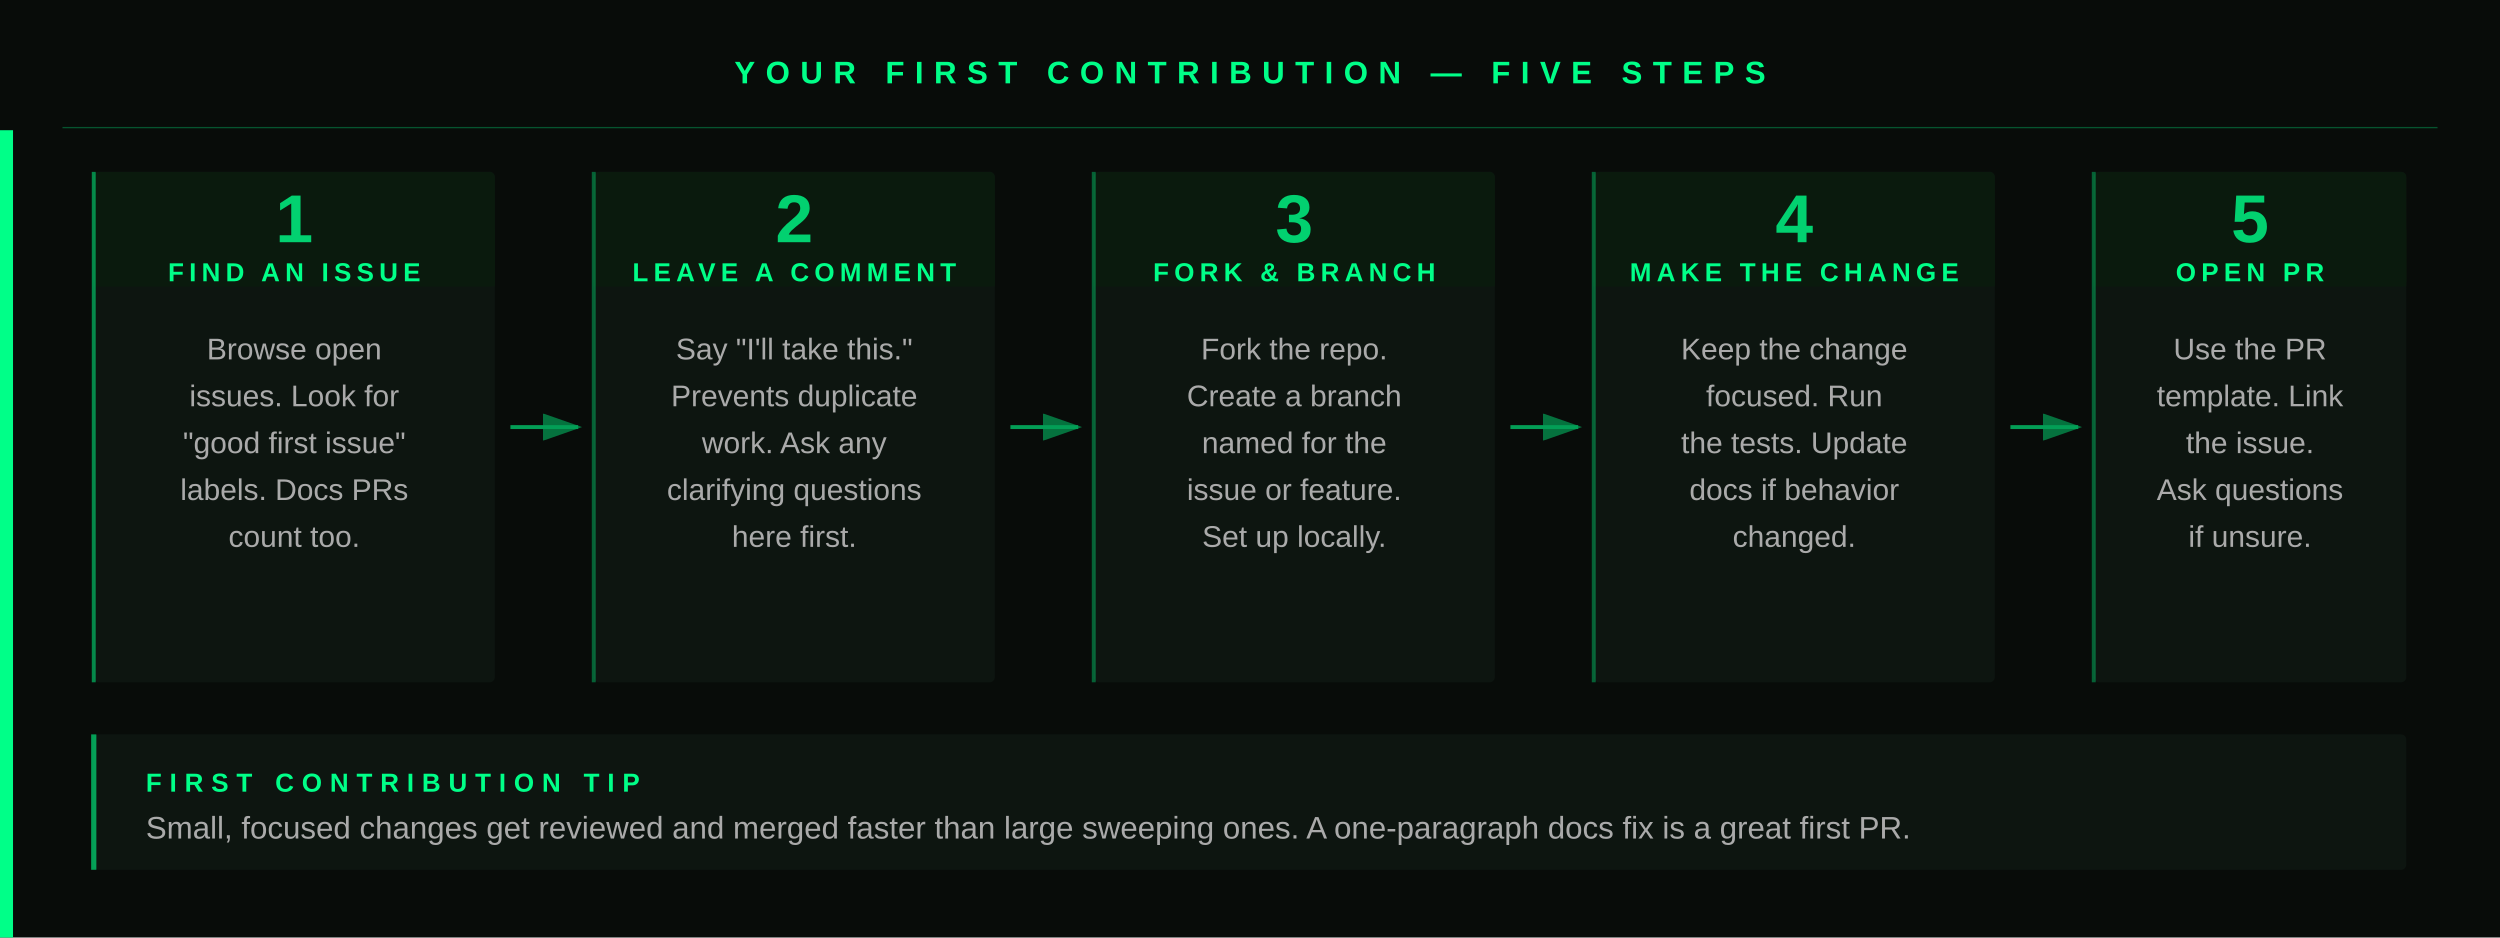
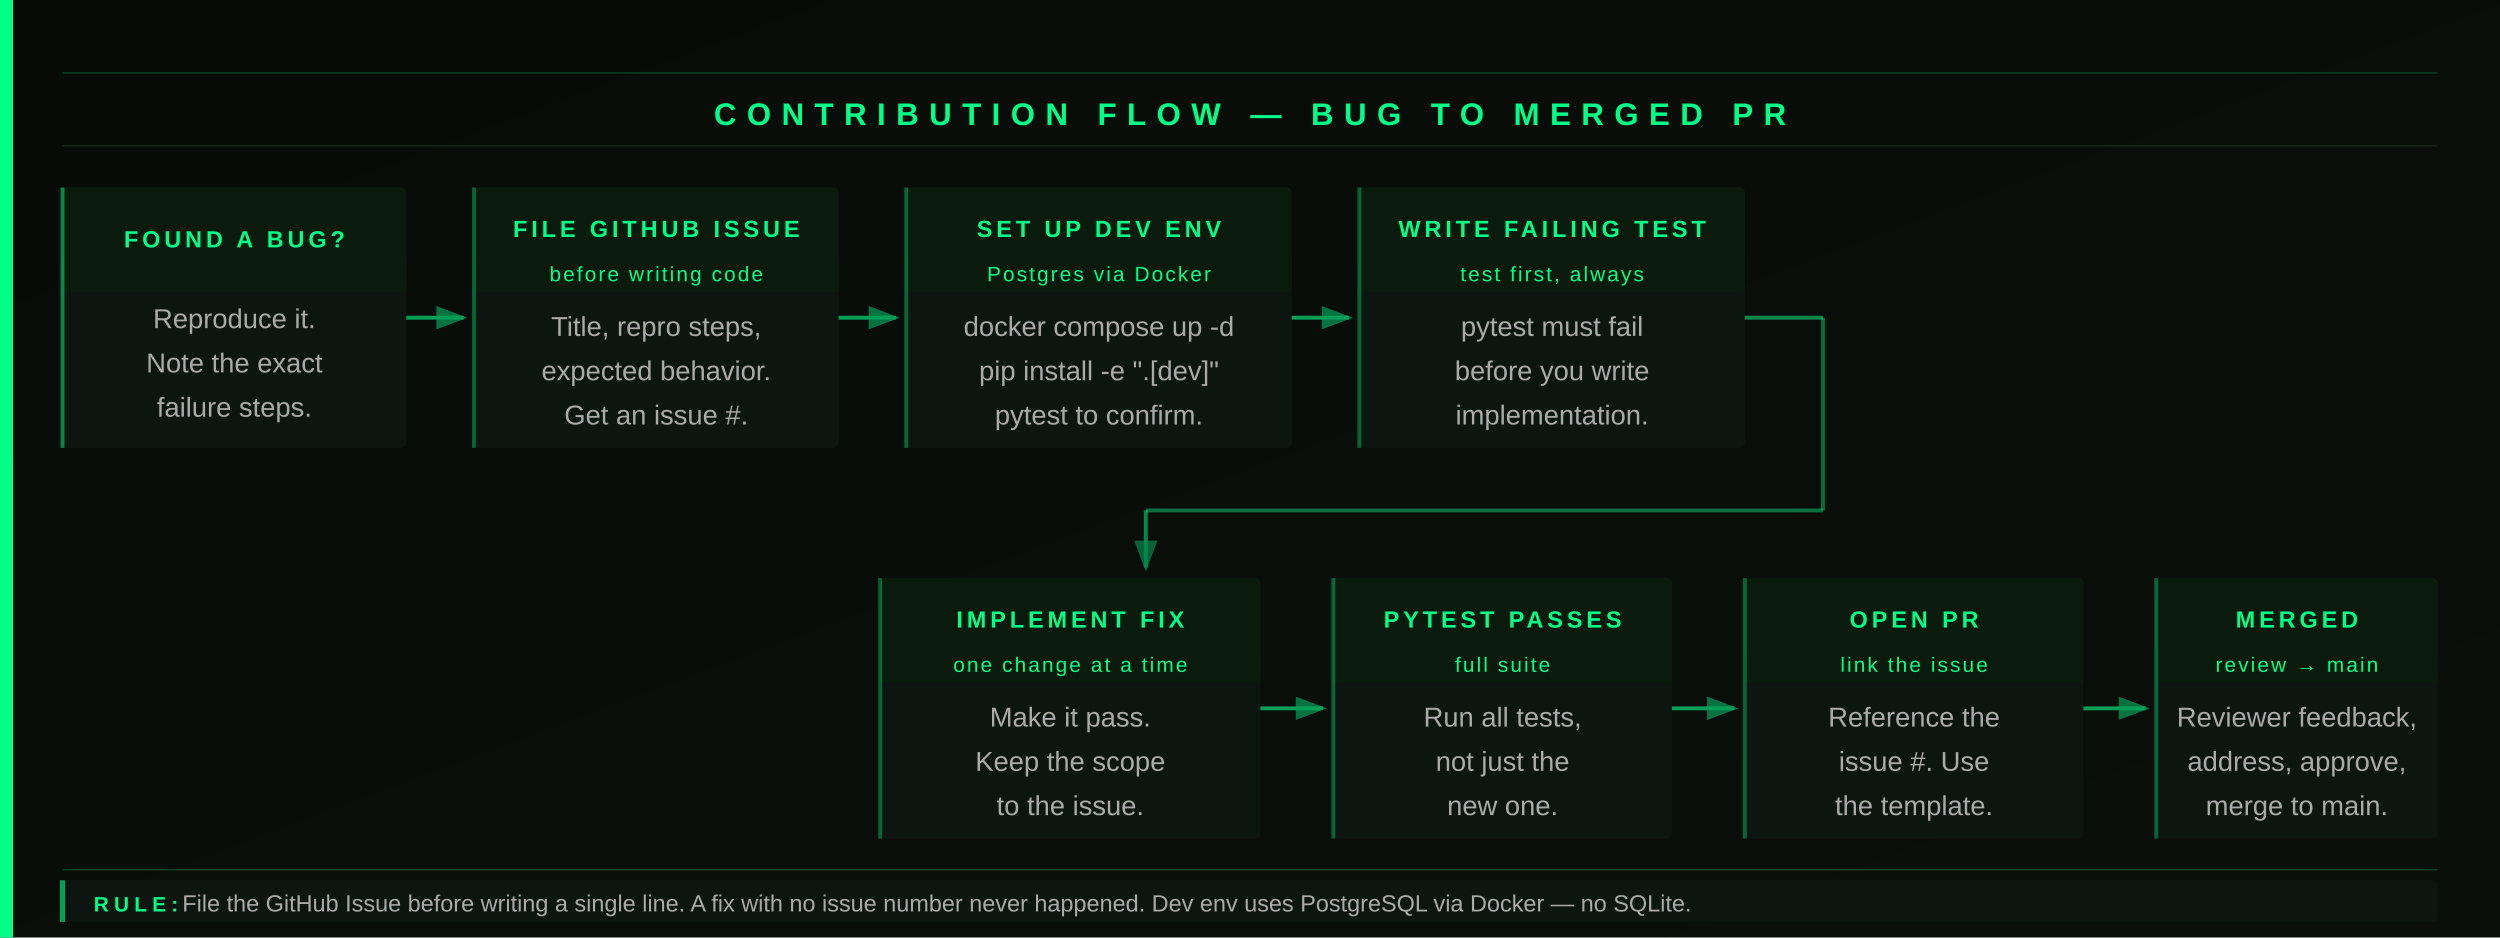
<svg xmlns="http://www.w3.org/2000/svg" viewBox="0 0 960 360" width="100%">
  <defs>
-     <marker id="arrow" markerWidth="10" markerHeight="7" refX="9" refY="3.5" orient="auto">
-       <polygon points="0 0, 10 3.5, 0 7" fill="#00ff88" opacity="0.7" />
+     <linearGradient id="bg" x1="0%" y1="0%" x2="100%" y2="100%">
+       <stop offset="0%" style="stop-color:#080c09" />
+       <stop offset="100%" style="stop-color:#0a0f0c" />
+     </linearGradient>
+     <marker id="arrow" markerWidth="8" markerHeight="6" refX="7" refY="3" orient="auto">
+       <polygon points="0 0, 8 3, 0 6" fill="#00ff88" opacity="0.7" />
    </marker>
  </defs>
-   <rect width="960" height="360" fill="#080c09" />
+   <rect width="960" height="360" fill="url(#bg)" />
  <rect width="5" height="360" fill="#00ff88" />
-   <rect x="0" y="0" width="960" height="50" fill="#080c09" />
-   <line x1="24" y1="49" x2="936" y2="49" stroke="#00ff88" stroke-width="0.5" opacity="0.3" />
-   <text x="480" y="32" font-family="'Helvetica Neue', Arial, sans-serif" font-weight="700" font-size="12" fill="#00ff88" text-anchor="middle" letter-spacing="4">YOUR FIRST CONTRIBUTION — FIVE STEPS</text>
-   <rect x="36" y="66" width="154" height="196" fill="#0d1510" rx="2" />
-   <rect x="36" y="66" width="154" height="44" fill="#0a1a0d" rx="2" />
-   <rect x="36" y="88" width="154" height="22" fill="#0a1a0d" />
-   <line x1="36" y1="66" x2="36" y2="262" stroke="#00ff88" stroke-width="1.5" opacity="0.5" />
-   <text x="113" y="93" font-family="'Helvetica Neue', Arial, sans-serif" font-size="26" font-weight="900" fill="#00ff88" text-anchor="middle" opacity="0.8">1</text>
-   <text x="113" y="108" font-family="'Helvetica Neue', Arial, sans-serif" font-size="10" font-weight="700" fill="#00ff88" text-anchor="middle" letter-spacing="2">FIND AN ISSUE</text>
-   <text x="113" y="138" font-family="'Helvetica Neue', Arial, sans-serif" font-size="11.5" fill="#aaaaaa" text-anchor="middle">Browse open</text>
-   <text x="113" y="156" font-family="'Helvetica Neue', Arial, sans-serif" font-size="11.5" fill="#aaaaaa" text-anchor="middle">issues. Look for</text>
-   <text x="113" y="174" font-family="'Helvetica Neue', Arial, sans-serif" font-size="11.5" fill="#aaaaaa" text-anchor="middle">"good first issue"</text>
-   <text x="113" y="192" font-family="'Helvetica Neue', Arial, sans-serif" font-size="11.5" fill="#aaaaaa" text-anchor="middle">labels. Docs PRs</text>
-   <text x="113" y="210" font-family="'Helvetica Neue', Arial, sans-serif" font-size="11.5" fill="#aaaaaa" text-anchor="middle">count too.</text>
-   <line x1="196" y1="164" x2="222" y2="164" stroke="#00ff88" stroke-width="1.5" marker-end="url(#arrow)" opacity="0.6" />
-   <rect x="228" y="66" width="154" height="196" fill="#0d1510" rx="2" />
-   <rect x="228" y="66" width="154" height="44" fill="#0a1a0d" rx="2" />
-   <rect x="228" y="88" width="154" height="22" fill="#0a1a0d" />
-   <line x1="228" y1="66" x2="228" y2="262" stroke="#00ff88" stroke-width="1.5" opacity="0.35" />
-   <text x="305" y="93" font-family="'Helvetica Neue', Arial, sans-serif" font-size="26" font-weight="900" fill="#00ff88" text-anchor="middle" opacity="0.8">2</text>
-   <text x="305" y="108" font-family="'Helvetica Neue', Arial, sans-serif" font-size="10" font-weight="700" fill="#00ff88" text-anchor="middle" letter-spacing="2">LEAVE A COMMENT</text>
-   <text x="305" y="138" font-family="'Helvetica Neue', Arial, sans-serif" font-size="11.5" fill="#aaaaaa" text-anchor="middle">Say "I'll take this."</text>
-   <text x="305" y="156" font-family="'Helvetica Neue', Arial, sans-serif" font-size="11.5" fill="#aaaaaa" text-anchor="middle">Prevents duplicate</text>
-   <text x="305" y="174" font-family="'Helvetica Neue', Arial, sans-serif" font-size="11.5" fill="#aaaaaa" text-anchor="middle">work. Ask any</text>
-   <text x="305" y="192" font-family="'Helvetica Neue', Arial, sans-serif" font-size="11.5" fill="#aaaaaa" text-anchor="middle">clarifying questions</text>
-   <text x="305" y="210" font-family="'Helvetica Neue', Arial, sans-serif" font-size="11.5" fill="#aaaaaa" text-anchor="middle">here first.</text>
-   <line x1="388" y1="164" x2="414" y2="164" stroke="#00ff88" stroke-width="1.5" marker-end="url(#arrow)" opacity="0.6" />
-   <rect x="420" y="66" width="154" height="196" fill="#0d1510" rx="2" />
-   <rect x="420" y="66" width="154" height="44" fill="#0a1a0d" rx="2" />
-   <rect x="420" y="88" width="154" height="22" fill="#0a1a0d" />
-   <line x1="420" y1="66" x2="420" y2="262" stroke="#00ff88" stroke-width="1.5" opacity="0.35" />
-   <text x="497" y="93" font-family="'Helvetica Neue', Arial, sans-serif" font-size="26" font-weight="900" fill="#00ff88" text-anchor="middle" opacity="0.8">3</text>
-   <text x="497" y="108" font-family="'Helvetica Neue', Arial, sans-serif" font-size="10" font-weight="700" fill="#00ff88" text-anchor="middle" letter-spacing="2">FORK &amp; BRANCH</text>
-   <text x="497" y="138" font-family="'Helvetica Neue', Arial, sans-serif" font-size="11.5" fill="#aaaaaa" text-anchor="middle">Fork the repo.</text>
-   <text x="497" y="156" font-family="'Helvetica Neue', Arial, sans-serif" font-size="11.5" fill="#aaaaaa" text-anchor="middle">Create a branch</text>
-   <text x="497" y="174" font-family="'Helvetica Neue', Arial, sans-serif" font-size="11.5" fill="#aaaaaa" text-anchor="middle">named for the</text>
-   <text x="497" y="192" font-family="'Helvetica Neue', Arial, sans-serif" font-size="11.5" fill="#aaaaaa" text-anchor="middle">issue or feature.</text>
-   <text x="497" y="210" font-family="'Helvetica Neue', Arial, sans-serif" font-size="11.5" fill="#aaaaaa" text-anchor="middle">Set up locally.</text>
-   <line x1="580" y1="164" x2="606" y2="164" stroke="#00ff88" stroke-width="1.5" marker-end="url(#arrow)" opacity="0.6" />
-   <rect x="612" y="66" width="154" height="196" fill="#0d1510" rx="2" />
-   <rect x="612" y="66" width="154" height="44" fill="#0a1a0d" rx="2" />
-   <rect x="612" y="88" width="154" height="22" fill="#0a1a0d" />
-   <line x1="612" y1="66" x2="612" y2="262" stroke="#00ff88" stroke-width="1.5" opacity="0.35" />
-   <text x="689" y="93" font-family="'Helvetica Neue', Arial, sans-serif" font-size="26" font-weight="900" fill="#00ff88" text-anchor="middle" opacity="0.8">4</text>
-   <text x="689" y="108" font-family="'Helvetica Neue', Arial, sans-serif" font-size="10" font-weight="700" fill="#00ff88" text-anchor="middle" letter-spacing="2">MAKE THE CHANGE</text>
-   <text x="689" y="138" font-family="'Helvetica Neue', Arial, sans-serif" font-size="11.5" fill="#aaaaaa" text-anchor="middle">Keep the change</text>
-   <text x="689" y="156" font-family="'Helvetica Neue', Arial, sans-serif" font-size="11.5" fill="#aaaaaa" text-anchor="middle">focused. Run</text>
-   <text x="689" y="174" font-family="'Helvetica Neue', Arial, sans-serif" font-size="11.5" fill="#aaaaaa" text-anchor="middle">the tests. Update</text>
-   <text x="689" y="192" font-family="'Helvetica Neue', Arial, sans-serif" font-size="11.5" fill="#aaaaaa" text-anchor="middle">docs if behavior</text>
-   <text x="689" y="210" font-family="'Helvetica Neue', Arial, sans-serif" font-size="11.5" fill="#aaaaaa" text-anchor="middle">changed.</text>
-   <line x1="772" y1="164" x2="798" y2="164" stroke="#00ff88" stroke-width="1.5" marker-end="url(#arrow)" opacity="0.6" />
-   <rect x="804" y="66" width="120" height="196" fill="#0d1510" rx="2" />
-   <rect x="804" y="66" width="120" height="44" fill="#0a1a0d" rx="2" />
-   <rect x="804" y="88" width="120" height="22" fill="#0a1a0d" />
-   <line x1="804" y1="66" x2="804" y2="262" stroke="#00ff88" stroke-width="1.5" opacity="0.35" />
-   <text x="864" y="93" font-family="'Helvetica Neue', Arial, sans-serif" font-size="26" font-weight="900" fill="#00ff88" text-anchor="middle" opacity="0.8">5</text>
-   <text x="864" y="108" font-family="'Helvetica Neue', Arial, sans-serif" font-size="10" font-weight="700" fill="#00ff88" text-anchor="middle" letter-spacing="2">OPEN PR</text>
-   <text x="864" y="138" font-family="'Helvetica Neue', Arial, sans-serif" font-size="11.5" fill="#aaaaaa" text-anchor="middle">Use the PR</text>
-   <text x="864" y="156" font-family="'Helvetica Neue', Arial, sans-serif" font-size="11.5" fill="#aaaaaa" text-anchor="middle">template. Link</text>
-   <text x="864" y="174" font-family="'Helvetica Neue', Arial, sans-serif" font-size="11.5" fill="#aaaaaa" text-anchor="middle">the issue.</text>
-   <text x="864" y="192" font-family="'Helvetica Neue', Arial, sans-serif" font-size="11.5" fill="#aaaaaa" text-anchor="middle">Ask questions</text>
-   <text x="864" y="210" font-family="'Helvetica Neue', Arial, sans-serif" font-size="11.5" fill="#aaaaaa" text-anchor="middle">if unsure.</text>
-   <rect x="36" y="282" width="888" height="52" fill="#0d1510" rx="2" />
-   <line x1="36" y1="282" x2="36" y2="334" stroke="#00ff88" stroke-width="2" opacity="0.6" />
-   <text x="56" y="304" font-family="'Helvetica Neue', Arial, sans-serif" font-size="10" font-weight="700" fill="#00ff88" letter-spacing="3">FIRST CONTRIBUTION TIP</text>
-   <text x="56" y="322" font-family="'Helvetica Neue', Arial, sans-serif" font-size="12" fill="#aaaaaa">Small, focused changes get reviewed and merged faster than large sweeping ones. A one-paragraph docs fix is a great first PR.</text>
+   <line x1="24" y1="28" x2="936" y2="28" stroke="#00ff88" stroke-width="0.4" opacity="0.3" />
+   <text x="480" y="48" font-family="'Helvetica Neue', Arial, sans-serif" font-weight="700" font-size="12" fill="#00ff88" text-anchor="middle" letter-spacing="4">CONTRIBUTION FLOW — BUG TO MERGED PR</text>
+   <line x1="24" y1="56" x2="936" y2="56" stroke="#1a2a1a" stroke-width="0.5" />
+   <rect x="24" y="72" width="132" height="100" fill="#0d1510" rx="2" />
+   <rect x="24" y="72" width="132" height="40" fill="#0a1a0d" rx="2" />
+   <rect x="24" y="100" width="132" height="12" fill="#0a1a0d" />
+   <line x1="24" y1="72" x2="24" y2="172" stroke="#00ff88" stroke-width="1.5" opacity="0.5" />
+   <text x="90" y="95" font-family="'Helvetica Neue', Arial, sans-serif" font-size="9" font-weight="700" fill="#00ff88" text-anchor="middle" letter-spacing="1.5">FOUND A BUG?</text>
+   <text x="90" y="126" font-family="'Helvetica Neue', Arial, sans-serif" font-size="10.5" fill="#aaaaaa" text-anchor="middle">Reproduce it.</text>
+   <text x="90" y="143" font-family="'Helvetica Neue', Arial, sans-serif" font-size="10.5" fill="#aaaaaa" text-anchor="middle">Note the exact</text>
+   <text x="90" y="160" font-family="'Helvetica Neue', Arial, sans-serif" font-size="10.5" fill="#aaaaaa" text-anchor="middle">failure steps.</text>
+   <line x1="156" y1="122" x2="178" y2="122" stroke="#00ff88" stroke-width="1.5" marker-end="url(#arrow)" opacity="0.6" />
+   <rect x="182" y="72" width="140" height="100" fill="#0d1510" rx="2" />
+   <rect x="182" y="72" width="140" height="40" fill="#0a1a0d" rx="2" />
+   <rect x="182" y="100" width="140" height="12" fill="#0a1a0d" />
+   <line x1="182" y1="72" x2="182" y2="172" stroke="#00ff88" stroke-width="1.5" opacity="0.35" />
+   <text x="252" y="91" font-family="'Helvetica Neue', Arial, sans-serif" font-size="9" font-weight="700" fill="#00ff88" text-anchor="middle" letter-spacing="1.5">FILE GITHUB ISSUE</text>
+   <text x="252" y="108" font-family="'Helvetica Neue', Arial, sans-serif" font-size="8" fill="#00ff88" text-anchor="middle" letter-spacing="0.8">before writing code</text>
+   <text x="252" y="129" font-family="'Helvetica Neue', Arial, sans-serif" font-size="10.5" fill="#aaaaaa" text-anchor="middle">Title, repro steps,</text>
+   <text x="252" y="146" font-family="'Helvetica Neue', Arial, sans-serif" font-size="10.5" fill="#aaaaaa" text-anchor="middle">expected behavior.</text>
+   <text x="252" y="163" font-family="'Helvetica Neue', Arial, sans-serif" font-size="10.5" fill="#aaaaaa" text-anchor="middle">Get an issue #.</text>
+   <line x1="322" y1="122" x2="344" y2="122" stroke="#00ff88" stroke-width="1.5" marker-end="url(#arrow)" opacity="0.6" />
+   <rect x="348" y="72" width="148" height="100" fill="#0d1510" rx="2" />
+   <rect x="348" y="72" width="148" height="40" fill="#0a1a0d" rx="2" />
+   <rect x="348" y="100" width="148" height="12" fill="#0a1a0d" />
+   <line x1="348" y1="72" x2="348" y2="172" stroke="#00ff88" stroke-width="1.5" opacity="0.35" />
+   <text x="422" y="91" font-family="'Helvetica Neue', Arial, sans-serif" font-size="9" font-weight="700" fill="#00ff88" text-anchor="middle" letter-spacing="1.5">SET UP DEV ENV</text>
+   <text x="422" y="108" font-family="'Helvetica Neue', Arial, sans-serif" font-size="8" fill="#00ff88" text-anchor="middle" letter-spacing="0.8">Postgres via Docker</text>
+   <text x="422" y="129" font-family="'Helvetica Neue', Arial, sans-serif" font-size="10.5" fill="#aaaaaa" text-anchor="middle">docker compose up -d</text>
+   <text x="422" y="146" font-family="'Helvetica Neue', Arial, sans-serif" font-size="10.5" fill="#aaaaaa" text-anchor="middle">pip install -e ".[dev]"</text>
+   <text x="422" y="163" font-family="'Helvetica Neue', Arial, sans-serif" font-size="10.5" fill="#aaaaaa" text-anchor="middle">pytest to confirm.</text>
+   <line x1="496" y1="122" x2="518" y2="122" stroke="#00ff88" stroke-width="1.5" marker-end="url(#arrow)" opacity="0.6" />
+   <rect x="522" y="72" width="148" height="100" fill="#0d1510" rx="2" />
+   <rect x="522" y="72" width="148" height="40" fill="#0a1a0d" rx="2" />
+   <rect x="522" y="100" width="148" height="12" fill="#0a1a0d" />
+   <line x1="522" y1="72" x2="522" y2="172" stroke="#00ff88" stroke-width="1.5" opacity="0.35" />
+   <text x="596" y="91" font-family="'Helvetica Neue', Arial, sans-serif" font-size="9" font-weight="700" fill="#00ff88" text-anchor="middle" letter-spacing="1.5">WRITE FAILING TEST</text>
+   <text x="596" y="108" font-family="'Helvetica Neue', Arial, sans-serif" font-size="8" fill="#00ff88" text-anchor="middle" letter-spacing="0.8">test first, always</text>
+   <text x="596" y="129" font-family="'Helvetica Neue', Arial, sans-serif" font-size="10.5" fill="#aaaaaa" text-anchor="middle">pytest must fail</text>
+   <text x="596" y="146" font-family="'Helvetica Neue', Arial, sans-serif" font-size="10.5" fill="#aaaaaa" text-anchor="middle">before you write</text>
+   <text x="596" y="163" font-family="'Helvetica Neue', Arial, sans-serif" font-size="10.5" fill="#aaaaaa" text-anchor="middle">implementation.</text>
+   <line x1="670" y1="122" x2="700" y2="122" stroke="#00ff88" stroke-width="1.5" opacity="0.5" />
+   <line x1="700" y1="122" x2="700" y2="196" stroke="#00ff88" stroke-width="1.5" opacity="0.4" />
+   <line x1="700" y1="196" x2="440" y2="196" stroke="#00ff88" stroke-width="1.5" opacity="0.4" />
+   <line x1="440" y1="196" x2="440" y2="218" stroke="#00ff88" stroke-width="1.5" marker-end="url(#arrow)" opacity="0.5" />
+   <rect x="338" y="222" width="146" height="100" fill="#0d1510" rx="2" />
+   <rect x="338" y="222" width="146" height="40" fill="#0a1a0d" rx="2" />
+   <rect x="338" y="250" width="146" height="12" fill="#0a1a0d" />
+   <line x1="338" y1="222" x2="338" y2="322" stroke="#00ff88" stroke-width="1.5" opacity="0.35" />
+   <text x="411" y="241" font-family="'Helvetica Neue', Arial, sans-serif" font-size="9" font-weight="700" fill="#00ff88" text-anchor="middle" letter-spacing="1.5">IMPLEMENT FIX</text>
+   <text x="411" y="258" font-family="'Helvetica Neue', Arial, sans-serif" font-size="8" fill="#00ff88" text-anchor="middle" letter-spacing="0.8">one change at a time</text>
+   <text x="411" y="279" font-family="'Helvetica Neue', Arial, sans-serif" font-size="10.5" fill="#aaaaaa" text-anchor="middle">Make it pass.</text>
+   <text x="411" y="296" font-family="'Helvetica Neue', Arial, sans-serif" font-size="10.5" fill="#aaaaaa" text-anchor="middle">Keep the scope</text>
+   <text x="411" y="313" font-family="'Helvetica Neue', Arial, sans-serif" font-size="10.5" fill="#aaaaaa" text-anchor="middle">to the issue.</text>
+   <line x1="484" y1="272" x2="508" y2="272" stroke="#00ff88" stroke-width="1.5" marker-end="url(#arrow)" opacity="0.6" />
+   <rect x="512" y="222" width="130" height="100" fill="#0d1510" rx="2" />
+   <rect x="512" y="222" width="130" height="40" fill="#0a1a0d" rx="2" />
+   <rect x="512" y="250" width="130" height="12" fill="#0a1a0d" />
+   <line x1="512" y1="222" x2="512" y2="322" stroke="#00ff88" stroke-width="1.5" opacity="0.35" />
+   <text x="577" y="241" font-family="'Helvetica Neue', Arial, sans-serif" font-size="9" font-weight="700" fill="#00ff88" text-anchor="middle" letter-spacing="1.5">PYTEST PASSES</text>
+   <text x="577" y="258" font-family="'Helvetica Neue', Arial, sans-serif" font-size="8" fill="#00ff88" text-anchor="middle" letter-spacing="0.8">full suite</text>
+   <text x="577" y="279" font-family="'Helvetica Neue', Arial, sans-serif" font-size="10.5" fill="#aaaaaa" text-anchor="middle">Run all tests,</text>
+   <text x="577" y="296" font-family="'Helvetica Neue', Arial, sans-serif" font-size="10.5" fill="#aaaaaa" text-anchor="middle">not just the</text>
+   <text x="577" y="313" font-family="'Helvetica Neue', Arial, sans-serif" font-size="10.5" fill="#aaaaaa" text-anchor="middle">new one.</text>
+   <line x1="642" y1="272" x2="666" y2="272" stroke="#00ff88" stroke-width="1.5" marker-end="url(#arrow)" opacity="0.6" />
+   <rect x="670" y="222" width="130" height="100" fill="#0d1510" rx="2" />
+   <rect x="670" y="222" width="130" height="40" fill="#0a1a0d" rx="2" />
+   <rect x="670" y="250" width="130" height="12" fill="#0a1a0d" />
+   <line x1="670" y1="222" x2="670" y2="322" stroke="#00ff88" stroke-width="1.5" opacity="0.35" />
+   <text x="735" y="241" font-family="'Helvetica Neue', Arial, sans-serif" font-size="9" font-weight="700" fill="#00ff88" text-anchor="middle" letter-spacing="1.5">OPEN PR</text>
+   <text x="735" y="258" font-family="'Helvetica Neue', Arial, sans-serif" font-size="8" fill="#00ff88" text-anchor="middle" letter-spacing="0.8">link the issue</text>
+   <text x="735" y="279" font-family="'Helvetica Neue', Arial, sans-serif" font-size="10.5" fill="#aaaaaa" text-anchor="middle">Reference the</text>
+   <text x="735" y="296" font-family="'Helvetica Neue', Arial, sans-serif" font-size="10.5" fill="#aaaaaa" text-anchor="middle">issue #. Use</text>
+   <text x="735" y="313" font-family="'Helvetica Neue', Arial, sans-serif" font-size="10.5" fill="#aaaaaa" text-anchor="middle">the template.</text>
+   <line x1="800" y1="272" x2="824" y2="272" stroke="#00ff88" stroke-width="1.5" marker-end="url(#arrow)" opacity="0.6" />
+   <rect x="828" y="222" width="108" height="100" fill="#0d1510" rx="2" />
+   <rect x="828" y="222" width="108" height="40" fill="#0a1a0d" rx="2" />
+   <rect x="828" y="250" width="108" height="12" fill="#0a1a0d" />
+   <line x1="828" y1="222" x2="828" y2="322" stroke="#00ff88" stroke-width="1.5" opacity="0.35" />
+   <text x="882" y="241" font-family="'Helvetica Neue', Arial, sans-serif" font-size="9" font-weight="700" fill="#00ff88" text-anchor="middle" letter-spacing="1.5">MERGED</text>
+   <text x="882" y="258" font-family="'Helvetica Neue', Arial, sans-serif" font-size="8" fill="#00ff88" text-anchor="middle" letter-spacing="0.8">review → main</text>
+   <text x="882" y="279" font-family="'Helvetica Neue', Arial, sans-serif" font-size="10.5" fill="#aaaaaa" text-anchor="middle">Reviewer feedback,</text>
+   <text x="882" y="296" font-family="'Helvetica Neue', Arial, sans-serif" font-size="10.5" fill="#aaaaaa" text-anchor="middle">address, approve,</text>
+   <text x="882" y="313" font-family="'Helvetica Neue', Arial, sans-serif" font-size="10.5" fill="#aaaaaa" text-anchor="middle">merge to main.</text>
+   <line x1="24" y1="334" x2="936" y2="334" stroke="#00ff88" stroke-width="0.4" opacity="0.3" />
+   <rect x="24" y="338" width="912" height="16" fill="#0d1510" rx="2" />
+   <line x1="24" y1="338" x2="24" y2="354" stroke="#00ff88" stroke-width="2" opacity="0.6" />
+   <text x="36" y="350" font-family="'Helvetica Neue', Arial, sans-serif" font-size="8" font-weight="700" fill="#00ff88" letter-spacing="2">RULE:</text>
+   <text x="70" y="350" font-family="'Helvetica Neue', Arial, sans-serif" font-size="9" fill="#aaaaaa">File the GitHub Issue before writing a single line. A fix with no issue number never happened. Dev env uses PostgreSQL via Docker — no SQLite.</text>
</svg>
